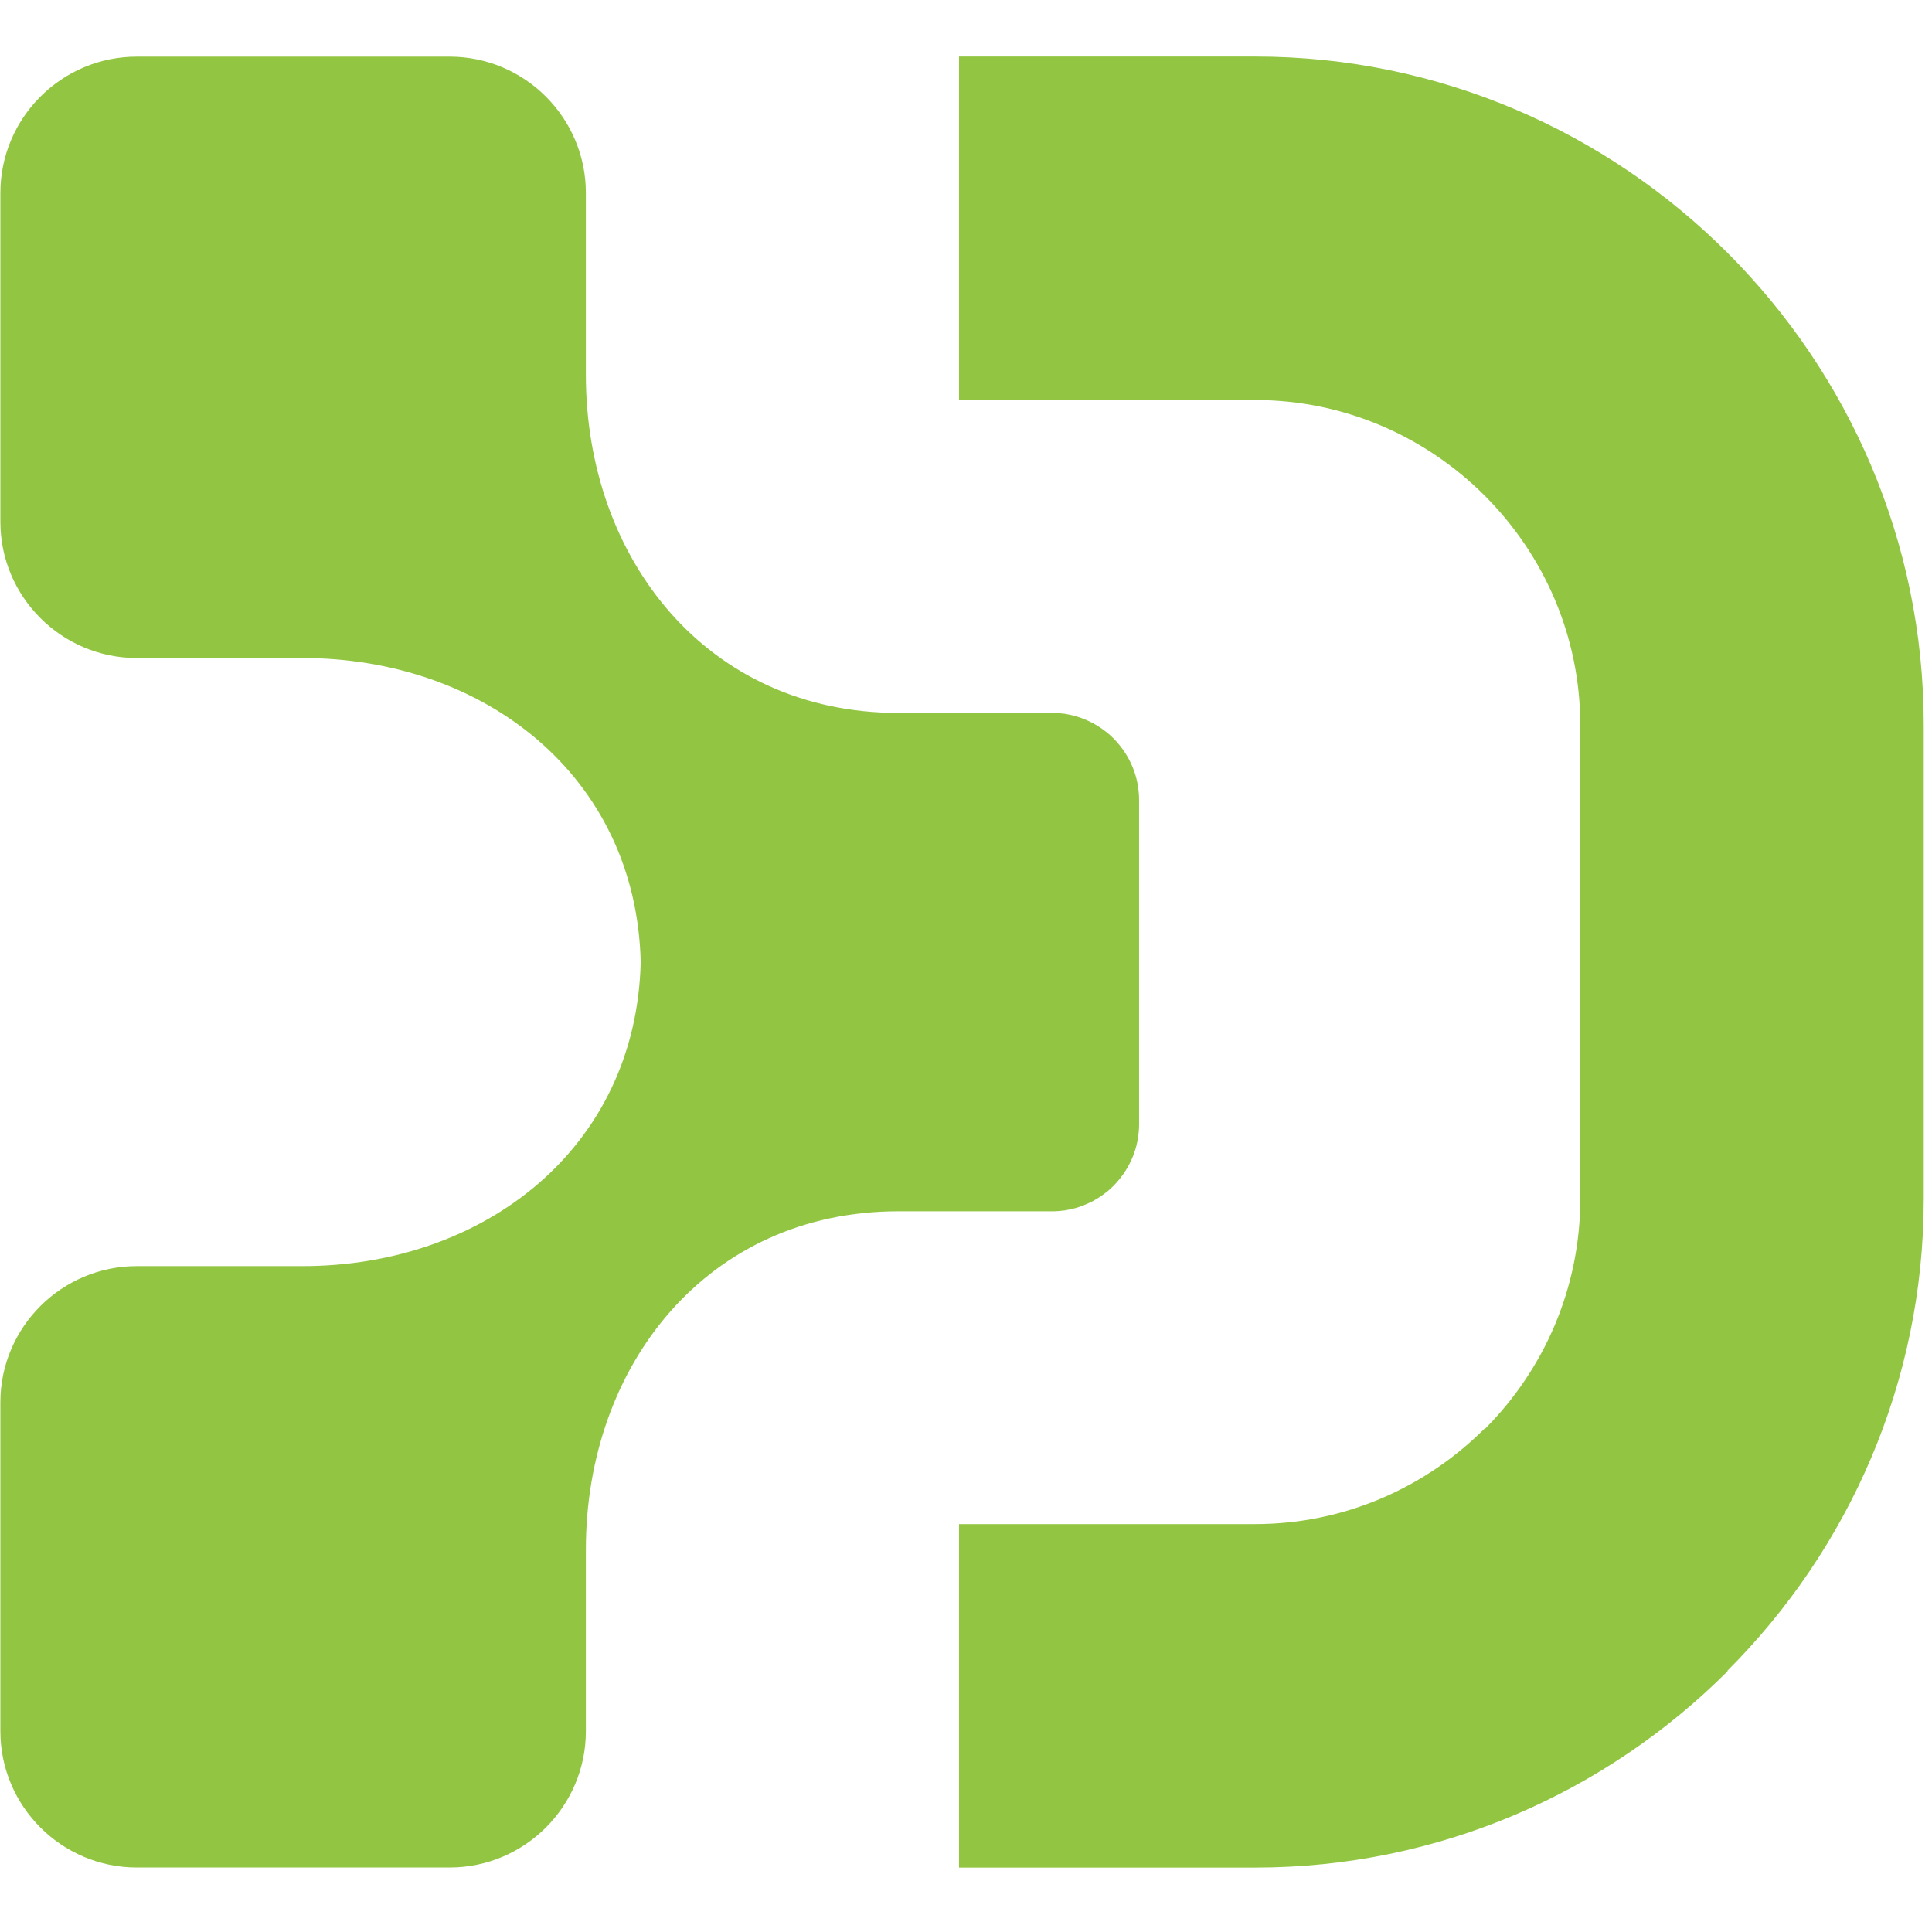
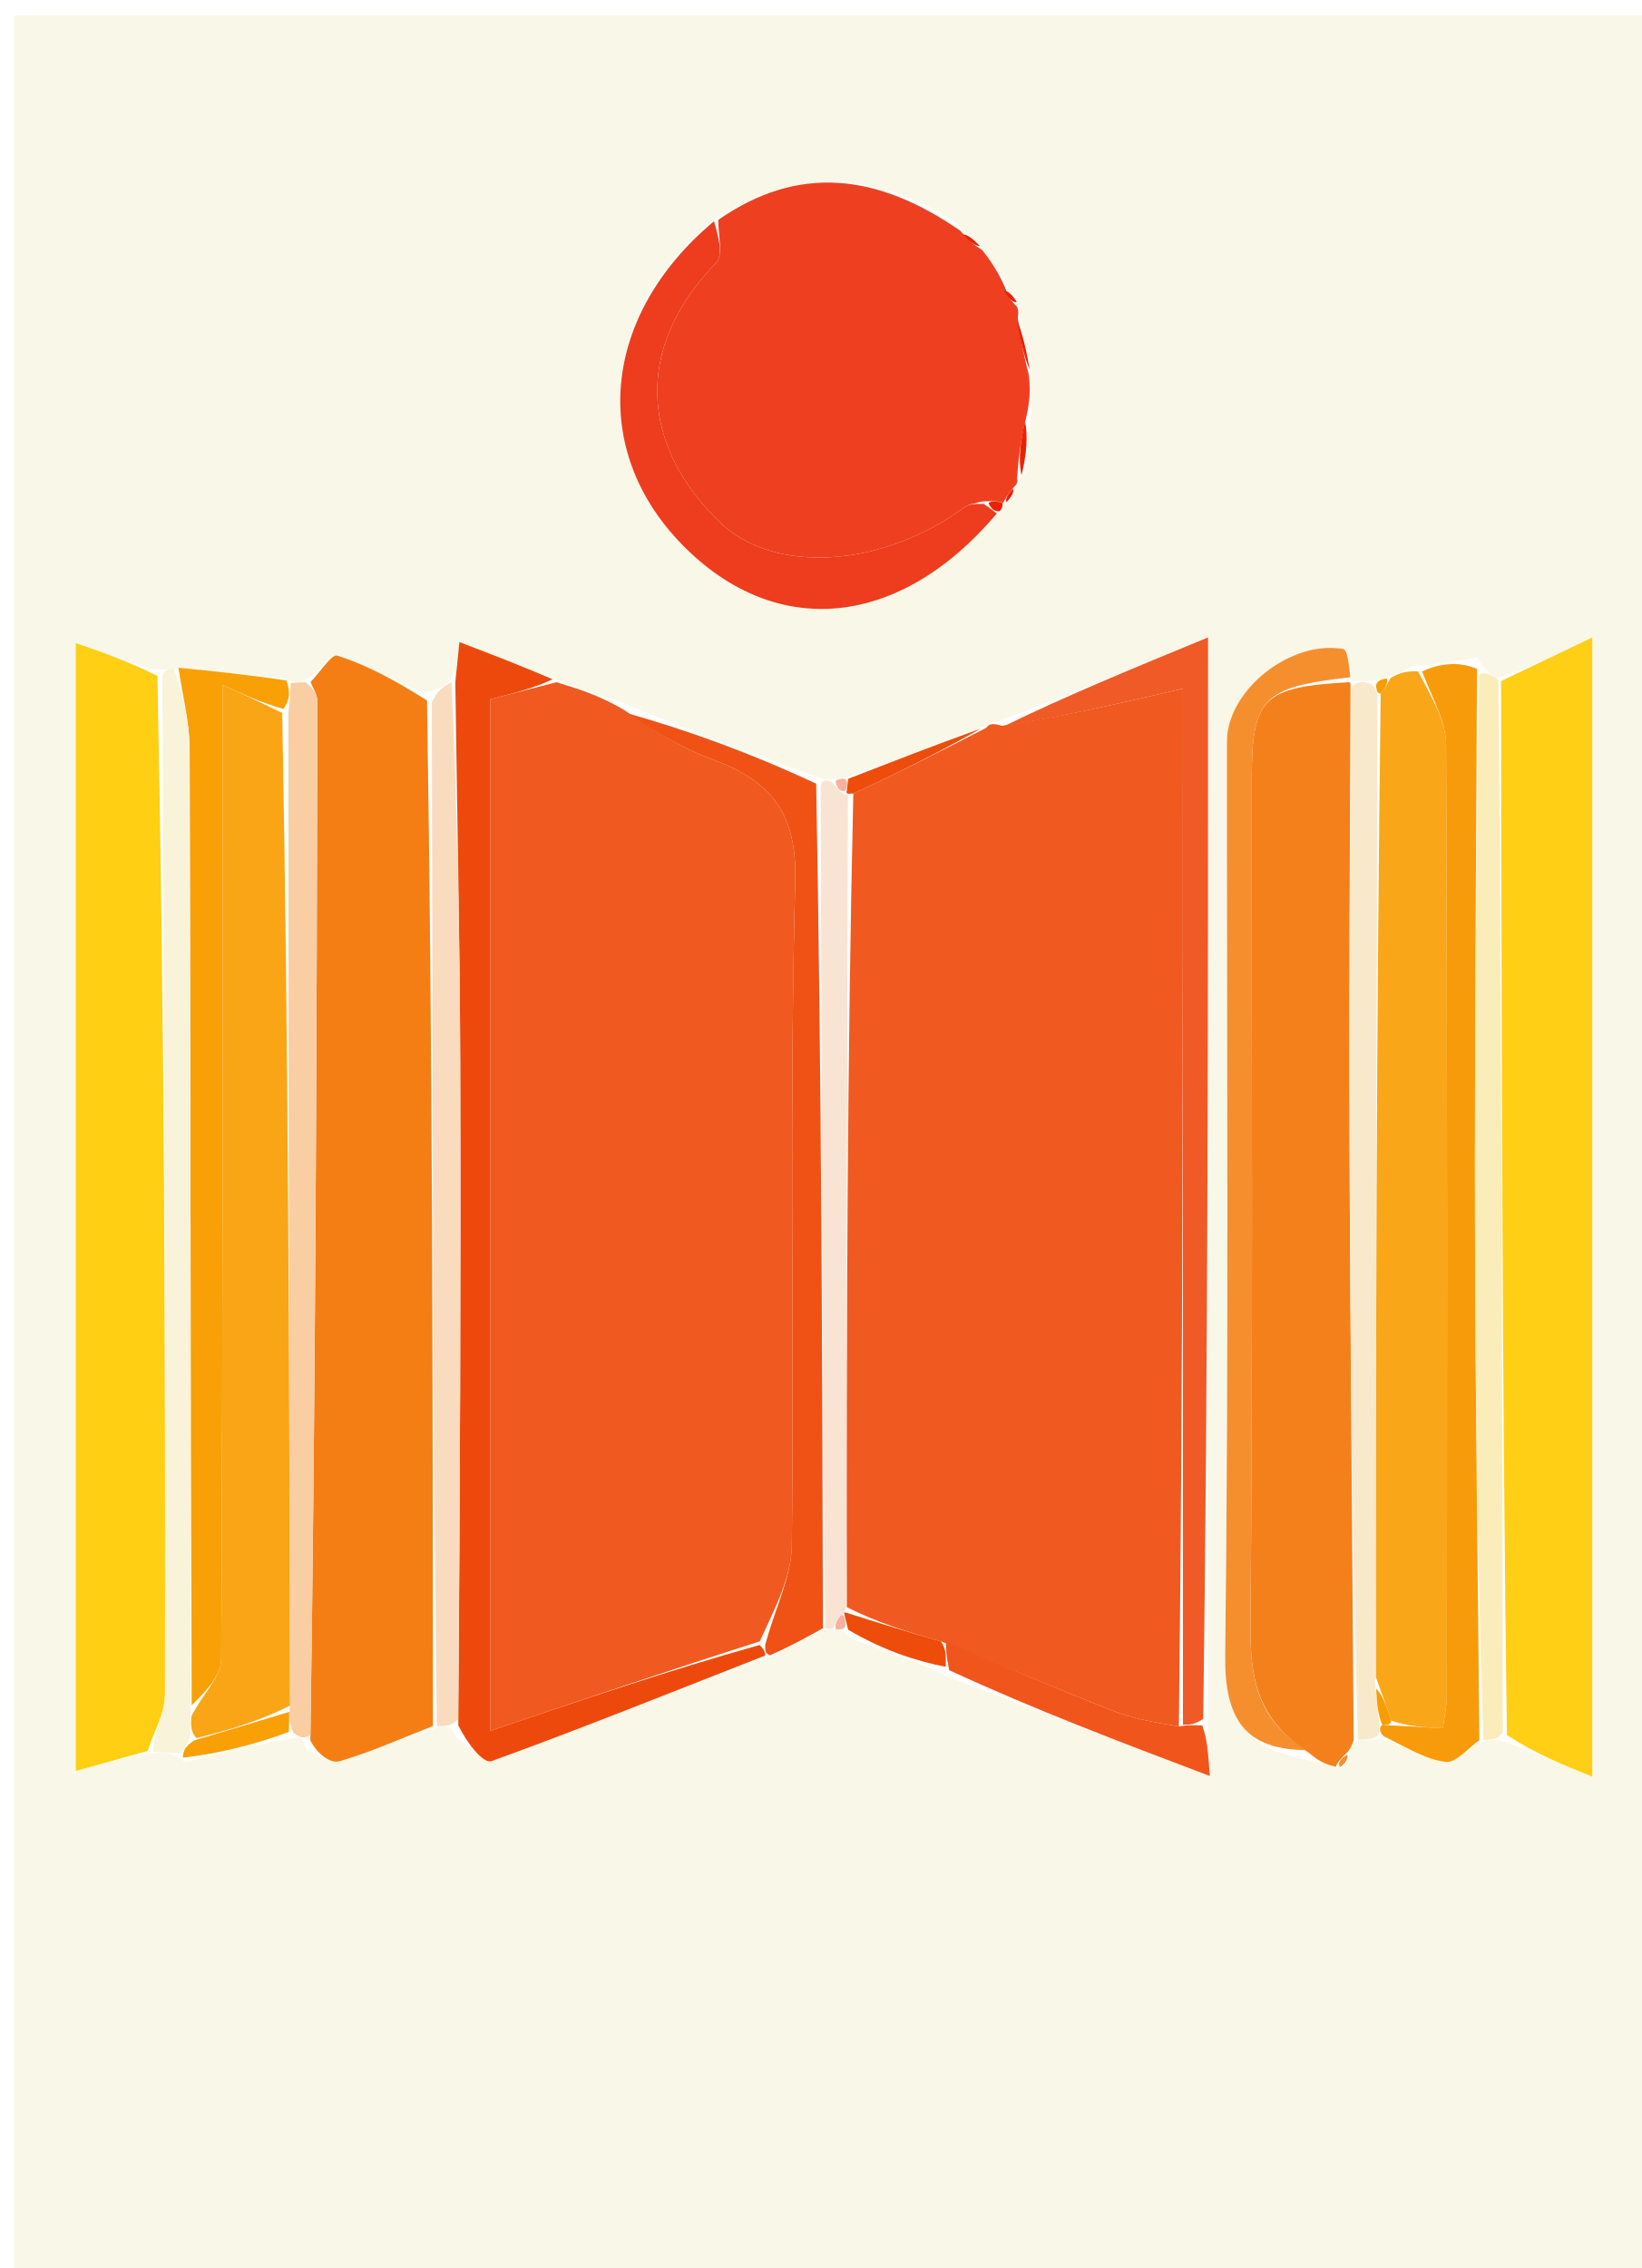
- <svg xmlns="http://www.w3.org/2000/svg" width="100%" height="100%" viewBox="0 0 98 98" version="1.1" xml:space="preserve" style="fill-rule:evenodd;clip-rule:evenodd;stroke-linejoin:round;stroke-miterlimit:2;">
-   <g transform="matrix(1,0,0,1,0.019,2.867)">
-     <path d="M53.561,58.569L53.67,58.563L53.786,58.553L53.892,58.54L54.002,58.53L54.112,58.507L54.221,58.488L54.327,58.465L54.433,58.436L54.538,58.413L54.644,58.38L54.747,58.346L54.844,58.311L54.948,58.271L55.049,58.229L55.149,58.187L55.149,58.186L55.245,58.141L55.34,58.097L55.437,58.048L55.528,57.992L55.528,57.991L55.622,57.941L55.622,57.939L55.712,57.883L55.712,57.882L55.805,57.822L55.888,57.766L55.888,57.765L55.973,57.702L56.061,57.637L56.061,57.635L56.148,57.573L56.148,57.572C56.964,56.889 57.541,55.926 57.709,54.834L57.722,54.73L57.722,54.72L57.736,54.619L57.736,54.608L57.745,54.51L57.745,54.498L57.754,54.397L57.754,54.38L57.759,54.285L57.759,54.269L57.761,54.164L57.761,37.704L57.759,37.599L57.759,37.583L57.754,37.488L57.754,37.475L57.745,37.374L57.745,37.362L57.736,37.264L57.736,37.253L57.722,37.153L57.722,37.143L57.709,37.039C57.542,35.947 56.965,34.982 56.148,34.301L56.148,34.3L56.061,34.237L56.061,34.235L55.973,34.17L55.888,34.107L55.888,34.106L55.805,34.05L55.712,33.989L55.622,33.933L55.622,33.93L55.528,33.88L55.528,33.879L55.437,33.823L55.34,33.774L55.245,33.731L55.245,33.73L55.149,33.685L55.149,33.684L55.049,33.641L54.948,33.599L54.844,33.559L54.747,33.524L54.644,33.493L54.538,33.457L54.433,33.434L54.327,33.406L54.221,33.382L54.112,33.363L54.002,33.34L53.892,33.331L53.786,33.317L53.67,33.307L53.561,33.301L53.447,33.296L45.557,33.296C35.841,33.296 29.699,25.458 29.699,16.146L29.699,6.92C29.699,3.108 26.597,0.005 22.785,0.005L6.92,0.005C3.107,0.005 -0,3.111 -0,6.92L-0,23.602C-0,27.408 3.104,30.511 6.92,30.511L15.334,30.511C24.503,30.511 32.24,36.461 32.48,45.914L32.48,45.954C32.24,55.407 24.502,61.356 15.334,61.356L6.92,61.356C3.105,61.356 -0,64.459 -0,68.265L-0,84.947C-0,88.757 3.106,91.862 6.92,91.862L22.785,91.862C26.597,91.862 29.699,88.758 29.699,84.947L29.699,75.724C29.699,66.412 35.843,58.575 45.557,58.575L53.447,58.575L53.561,58.569ZM87.607,9.956C81.466,3.814 72.985,0 63.651,0L48.627,0L48.627,17.424L63.651,17.424C68.177,17.424 72.298,19.282 75.291,22.273C78.281,25.263 80.14,29.385 80.14,33.912L80.14,57.954C80.14,62.492 78.287,66.619 75.308,69.609L75.291,69.593C72.3,72.584 68.178,74.442 63.651,74.442L48.627,74.442L48.627,91.866L63.651,91.866C72.984,91.866 81.465,88.052 87.607,81.91L87.607,81.877C93.749,75.734 97.562,67.263 97.562,57.954L97.562,33.912C97.562,24.578 93.749,16.097 87.607,9.956Z" style="fill:rgb(146,198,66);fill-rule:nonzero;" />
-   </g>
+ <svg xmlns="http://www.w3.org/2000/svg" version="1.1" id="Layer_1" x="0px" y="0px" width="100%" viewBox="0 0 118 163" enable-background="new 0 0 118 163" xml:space="preserve">
+   <path fill="#F9F7E7" opacity="1" stroke="none" d=" M64,164   C42.685,164 21.87,164 1.028,164   C1.028,109.734 1.028,55.467 1.028,1.1   C40.231,1.1 79.463,1.1 118.847,1.1   C118.847,55.333 118.847,109.666 118.847,164   C100.801,164 82.65,164 64,164  M72.61,35.984   C72.752,35.652 72.894,35.32 73.218,34.709   C73.218,34.709 73.094,34.401 73.731,33.919   C73.804,32.62 73.876,31.321 74.148,29.275   C74.083,28.511 74.018,27.746 74.058,26.176   C73.736,24.957 73.413,23.737 73.257,22.274   C73.257,22.274 73.086,22.033 73.075,21.398   C72.743,21.143 72.411,20.888 72.196,20.078   C71.664,19.377 71.132,18.675 70.234,17.359   C69.846,17.086 69.458,16.814 68.682,15.975   C63.034,12.434 57.355,11.818 51.003,16.002   C43.207,22.686 42.384,32.354 49.033,39.148   C55.774,46.037 64.681,45.154 72.023,36.59   C72.023,36.59 72.196,36.131 72.083,36.082   C72.083,36.082 72.062,36.203 72.61,35.984  M61.11,117.744   C63.39,118.546 65.671,119.348 68.449,120.636   C74.413,122.894 80.378,125.152 86.954,127.641   C86.825,125.886 86.756,124.949 86.825,123.083   C86.825,97.558 86.825,72.032 86.825,45.811   C81.404,48.04 76.686,49.979 71.567,51.902   C71.279,51.927 71.055,52.06 70.105,52.411   C67.057,53.599 64.009,54.786 60.486,55.961   C60.486,55.961 60.012,56.006 59.494,56.006   C59.321,56.008 59.148,56.01 58.332,55.7   C53.899,54.1 49.465,52.5 44.556,50.415   C43.033,49.953 41.509,49.492 39.445,48.604   C37.403,47.823 35.36,47.042 33.019,46.146   C32.884,47.464 32.804,48.243 32.186,49.041   C31.789,49.367 31.392,49.694 30.303,49.738   C28.293,48.826 26.325,47.785 24.237,47.117   C23.842,46.991 22.972,48.343 21.611,49.046   C21.374,49.058 21.138,49.07 20.27,48.732   C17.789,48.485 15.308,48.239 12.184,48.074   C11.972,48.115 11.76,48.155 10.855,48.076   C9.078,47.466 7.3,46.857 5.449,46.222   C5.449,73.582 5.449,100.251 5.449,127.274   C7.47,126.712 9.039,126.275 11.396,125.937   C11.921,125.958 12.447,125.98 13.317,126.646   C15.794,126.017 18.27,125.389 21.387,124.874   C21.599,124.916 21.812,124.958 22.001,125.77   C22.812,126.064 23.745,126.773 24.412,126.577   C26.697,125.907 28.888,124.919 31.676,124.064   C32.051,124.057 32.425,124.051 32.829,124.873   C33.677,125.474 34.778,126.773 35.333,126.571   C41.934,124.172 48.453,121.548 55.67,118.955   C56.828,118.309 57.986,117.664 59.51,117.035   C59.51,117.035 59.876,117.047 60.287,117.125   C60.287,117.125 60.703,117.139 61.11,117.744  M98.338,48.936   C97.978,48.925 97.618,48.913 97.092,48.95   C97.092,48.95 96.939,49.03 97.156,48.318   C96.955,47.737 96.835,46.696 96.54,46.644   C92.744,45.972 88.185,49.613 88.182,53.287   C88.166,75.178 88.326,97.07 88.057,118.958   C87.999,123.609 89.524,125.748 94.344,126.559   C94.896,126.698 95.448,126.836 96.608,127.043   C96.751,126.696 96.894,126.348 97.176,125.526   C97.176,125.526 97.292,125.046 97.9,125.037   C98.304,125.007 98.708,124.976 99.827,125.099   C101.186,125.646 102.515,126.469 103.918,126.627   C104.652,126.71 105.518,125.626 106.893,125.054   C107.272,125.032 107.65,125.01 108.612,125.339   C110.409,126.063 112.205,126.787 114.438,127.686   C114.438,100.261 114.438,73.462 114.438,45.811   C111.913,47.018 109.899,47.981 107.496,48.776   C107.158,48.521 106.821,48.266 106.18,47.258   C104.777,47.485 103.373,47.711 101.398,47.935   C100.91,48.199 100.423,48.463 99.394,48.788   C99.222,48.845 99.05,48.902 98.338,48.936  z" />
+   <path fill="#F0591F" opacity="1" stroke="none" d=" M70.894,52.301   C71.055,52.06 71.279,51.927 71.988,52.165   C76.448,51.487 80.487,50.545 85.019,49.489   C85.019,74.565 85.019,99.257 84.725,124.075   C82.927,123.786 81.373,123.501 79.931,122.933   C75.925,121.354 71.965,119.658 67.623,117.961   C65.153,117.265 63.047,116.614 60.862,115.503   C60.836,95.706 60.888,76.371 61.33,57.026   C64.779,55.444 67.836,53.872 70.894,52.301  z" />
+   <path fill="#F0591F" opacity="1" stroke="none" d=" M39.986,49.031   C41.509,49.492 43.033,49.953 44.843,51.017   C47.135,52.613 49.069,53.795 51.157,54.562   C55.297,56.084 57.286,58.294 57.154,63.293   C56.734,79.201 57.079,95.128 56.91,111.045   C56.885,113.356 55.667,115.654 54.602,117.966   C47.984,120.079 41.764,122.186 35.244,124.394   C35.244,99.385 35.244,74.674 35.244,50.254   C36.946,49.815 38.466,49.423 39.986,49.031  z" />
+   <path fill="#F47E14" opacity="1" stroke="none" d=" M22.322,49.013   C22.972,48.343 23.842,46.991 24.237,47.117   C26.325,47.785 28.293,48.826 30.691,50.345   C31.091,75.318 31.103,99.685 31.115,124.052   C28.888,124.919 26.697,125.907 24.412,126.577   C23.745,126.773 22.812,126.064 22.304,125.088   C22.683,99.732 22.761,75.058 22.812,50.385   C22.812,49.928 22.492,49.47 22.322,49.013  z" />
+   <path fill="#EE4021" opacity="1" stroke="none" d=" M51.628,15.798   C57.355,11.818 63.034,12.434 69.028,16.592   C69.782,17.464 70.191,17.719 70.6,17.974   C71.132,18.675 71.664,19.377 72.225,20.643   C72.531,21.483 72.809,21.758 73.086,22.033   C73.086,22.033 73.257,22.274 73.149,22.798   C73.345,24.543 73.649,25.762 73.952,26.982   C74.018,27.746 74.083,28.511 73.773,29.917   C73.297,31.84 73.196,33.121 73.094,34.401   C73.094,34.401 73.218,34.709 72.892,34.982   C72.397,35.571 72.229,35.887 72.062,36.203   C72.062,36.203 72.083,36.082 71.836,36.058   C71.386,36.021 71.182,36.007 70.622,36.039   C69.959,36.199 69.603,36.249 69.349,36.437   C63.39,40.843 55.607,41.266 51.768,37.572   C46.068,32.087 45.501,25.008 51.468,18.882   C52.008,18.327 51.597,16.848 51.628,15.798  z" />
+   <path fill="#FFCF15" opacity="1" stroke="none" d=" M107.885,48.944   C109.899,47.981 111.913,47.018 114.438,45.811   C114.438,73.462 114.438,100.261 114.438,127.686   C112.205,126.787 110.409,126.063 108.302,124.697   C107.957,99.017 107.921,73.98 107.885,48.944  z" />
+   <path fill="#FECF12" opacity="1" stroke="none" d=" M10.608,125.838   C9.039,126.275 7.47,126.712 5.449,127.274   C5.449,100.251 5.449,73.582 5.449,46.222   C7.3,46.857 9.078,47.466 11.314,48.579   C11.82,73.315 11.889,97.548 11.858,121.781   C11.857,123.134 11.044,124.486 10.608,125.838  z" />
+   <path fill="#F4801C" opacity="1" stroke="none" d=" M96.001,126.975   C95.448,126.836 94.896,126.698 94.089,125.983   C90.305,123.55 89.843,120.541 89.875,116.811   C90.051,96.548 89.951,76.282 89.964,56.018   C89.968,50.146 90.754,49.387 96.939,49.03   C96.939,49.03 97.092,48.95 97.065,49.39   C97.018,60.461 96.948,71.092 96.989,81.722   C97.046,96.164 97.187,110.605 97.292,125.046   C97.292,125.046 97.176,125.526 96.889,125.873   C96.329,126.414 96.128,126.666 96.001,126.975  z" />
+   <path fill="#F9A619" opacity="1" stroke="none" d=" M99.935,48.727   C100.423,48.463 100.91,48.199 101.918,48.254   C102.958,50.218 103.925,51.86 103.932,53.507   C104.031,76.285 104.001,99.064 103.986,121.843   C103.986,122.613 103.806,123.384 103.703,124.209   C102.277,124.129 101.126,124.065 99.983,123.661   C99.649,122.542 99.309,121.763 98.886,120.522   C98.869,96.707 98.936,73.353 99.231,49.849   C99.618,49.374 99.776,49.05 99.935,48.727  z" />
+   <path fill="#EE490C" opacity="1" stroke="none" d=" M39.715,48.817   C38.466,49.423 36.946,49.815 35.244,50.254   C35.244,74.674 35.244,99.385 35.244,124.394   C41.764,122.186 47.984,120.079 54.6,118.222   C54.996,118.642 54.995,118.813 54.994,118.984   C48.453,121.548 41.934,124.172 35.333,126.571   C34.778,126.773 33.677,125.474 32.938,124.001   C33.063,107.529 33.124,91.929 33.077,76.33   C33.049,67.227 32.847,58.125 32.724,49.022   C32.804,48.243 32.884,47.464 33.019,46.146   C35.36,47.042 37.403,47.823 39.715,48.817  z" />
+   <path fill="#F8CEA2" opacity="1" stroke="none" d=" M21.966,49.029   C22.492,49.47 22.812,49.928 22.812,50.385   C22.761,75.058 22.683,99.732 22.316,124.703   C21.812,124.958 21.599,124.916 21.085,124.528   C20.784,123.798 20.784,123.414 20.834,122.583   C20.801,98.567 20.72,74.997 20.728,51.144   C20.846,50.268 20.873,49.675 20.901,49.082   C21.138,49.07 21.374,49.058 21.966,49.029  z" />
+   <path fill="#F05A26" opacity="1" stroke="none" d=" M85.019,123.948   C85.019,99.257 85.019,74.565 85.019,49.489   C80.487,50.545 76.448,51.487 72.189,52.173   C76.686,49.979 81.404,48.04 86.825,45.811   C86.825,72.032 86.825,97.558 86.478,123.543   C85.76,123.985 85.389,123.966 85.019,123.948  z" />
+   <path fill="#F58F2E" opacity="1" stroke="none" d=" M97.047,48.674   C90.754,49.387 89.968,50.146 89.964,56.018   C89.951,76.282 90.051,96.548 89.875,116.811   C89.843,120.541 90.305,123.55 93.884,125.778   C89.524,125.748 87.999,123.609 88.057,118.958   C88.326,97.07 88.166,75.178 88.182,53.287   C88.185,49.613 92.744,45.972 96.54,46.644   C96.835,46.696 96.955,47.737 97.047,48.674  z" />
+   <path fill="#F89B0A" opacity="1" stroke="none" d=" M99.976,124.001   C101.126,124.065 102.277,124.129 103.703,124.209   C103.806,123.384 103.986,122.613 103.986,121.843   C104.001,99.064 104.031,76.285 103.932,53.507   C103.925,51.86 102.958,50.218 102.204,48.256   C103.373,47.711 104.777,47.485 106.155,48.072   C106.085,62.171 105.981,75.454 106.012,88.737   C106.04,100.848 106.214,112.958 106.324,125.069   C105.518,125.626 104.652,126.71 103.918,126.627   C102.515,126.469 101.186,125.646 99.453,124.784   C99.079,124.469 99.146,123.996 99.353,123.996   C99.561,123.995 99.976,124.001 99.976,124.001  z" />
+   <path fill="#F8A006" opacity="1" stroke="none" d=" M20.586,48.907   C20.873,49.675 20.846,50.268 20.374,50.955   C18.632,50.443 17.334,49.837 15.992,49.21   C15.992,72.788 16.026,96.016 15.901,119.243   C15.894,120.507 14.566,121.763 13.777,122.558   C13.689,99.333 13.698,76.574 13.629,53.816   C13.624,51.874 13.106,49.933 12.826,47.992   C15.308,48.239 17.789,48.485 20.586,48.907  z" />
+   <path fill="#ED3C1E" opacity="1" stroke="none" d=" M51.316,15.9   C51.597,16.848 52.008,18.327 51.468,18.882   C45.501,25.008 46.068,32.087 51.768,37.572   C55.607,41.266 63.39,40.843 69.349,36.437   C69.603,36.249 69.959,36.199 70.693,36.218   C71.257,36.572 71.433,36.757 71.646,36.906   C64.681,45.154 55.774,46.037 49.033,39.148   C42.384,32.354 43.207,22.686 51.316,15.9  z" />
+   <path fill="#F9F3D9" opacity="1" stroke="none" d=" M12.505,48.033   C13.106,49.933 13.624,51.874 13.629,53.816   C13.698,76.574 13.689,99.333 13.691,122.862   C13.699,124.052 13.718,124.471 13.581,125.056   C13.324,125.51 13.172,125.77 12.972,126.001   C12.447,125.98 11.921,125.958 11.002,125.888   C11.044,124.486 11.857,123.134 11.858,121.781   C11.889,97.548 11.82,73.315 11.661,48.639   C11.76,48.155 11.972,48.115 12.505,48.033  z" />
+   <path fill="#F05215" opacity="1" stroke="none" d=" M55.332,118.969   C54.995,118.813 54.996,118.642 54.999,118.215   C55.667,115.654 56.885,113.356 56.91,111.045   C57.079,95.128 56.734,79.201 57.154,63.293   C57.286,58.294 55.297,56.084 51.157,54.562   C49.069,53.795 47.135,52.613 45.081,51.259   C49.465,52.5 53.899,54.1 58.659,56.324   C59.038,76.971 59.091,96.995 59.145,117.019   C57.986,117.664 56.828,118.309 55.332,118.969  z" />
+   <path fill="#FAEDBA" opacity="1" stroke="none" d=" M106.609,125.061   C106.214,112.958 106.04,100.848 106.012,88.737   C105.981,75.454 106.085,62.171 106.307,48.449   C106.821,48.266 107.158,48.521 107.691,48.86   C107.921,73.98 107.957,99.017 108.011,124.521   C107.65,125.01 107.272,125.032 106.609,125.061  z" />
+   <path fill="#F9E9CB" opacity="1" stroke="none" d=" M99.146,123.996   C99.146,123.996 99.079,124.469 99.096,124.707   C98.708,124.976 98.304,125.007 97.596,125.041   C97.187,110.605 97.046,96.164 96.989,81.722   C96.948,71.092 97.018,60.461 97.148,49.366   C97.618,48.913 97.978,48.925 98.623,49.21   C98.94,49.655 98.971,49.827 99.003,49.999   C98.936,73.353 98.869,96.707 98.828,120.901   C98.95,122.493 99.048,123.244 99.146,123.996  z" />
+   <path fill="#F9DBBE" opacity="1" stroke="none" d=" M32.455,49.031   C32.847,58.125 33.049,67.227 33.077,76.33   C33.124,91.929 33.063,107.529 32.923,123.587   C32.425,124.051 32.051,124.057 31.396,124.058   C31.103,99.685 31.091,75.318 31.037,50.486   C31.392,49.694 31.789,49.367 32.455,49.031  z" />
+   <path fill="#F9E4D4" opacity="1" stroke="none" d=" M59.328,117.027   C59.091,96.995 59.038,76.971 58.98,56.48   C59.148,56.01 59.321,56.008 59.801,56.22   C60.205,56.728 60.391,56.945 60.741,57.108   C60.815,57.129 60.94,57.036 60.94,57.036   C60.888,76.371 60.836,95.706 60.798,115.458   C60.812,115.874 60.659,115.91 60.475,116.056   C60.112,116.464 59.973,116.745 59.876,117.047   C59.876,117.047 59.51,117.035 59.328,117.027  z" />
+   <path fill="#F0561B" opacity="1" stroke="none" d=" M84.725,124.075   C85.389,123.966 85.76,123.985 86.408,124.007   C86.756,124.949 86.825,125.886 86.954,127.641   C80.378,125.152 74.413,122.894 68.219,120.036   C67.989,118.96 67.988,118.484 67.988,118.008   C71.965,119.658 75.925,121.354 79.931,122.933   C81.373,123.501 82.927,123.786 84.725,124.075  z" />
+   <path fill="#EE4C0A" opacity="1" stroke="none" d=" M70.5,52.356   C67.836,53.872 64.779,55.444 61.33,57.026   C60.94,57.036 60.815,57.129 60.857,56.841   C60.919,56.359 60.94,56.166 60.961,55.973   C64.009,54.786 67.057,53.599 70.5,52.356  z" />
+   <path fill="#F8A006" opacity="1" stroke="none" d=" M13.145,126.323   C13.172,125.77 13.324,125.51 13.966,125.079   C16.598,124.301 18.691,123.665 20.784,123.03   C20.784,123.414 20.784,123.798 20.765,124.471   C18.27,125.389 15.794,126.017 13.145,126.323  z" />
+   <path fill="#EE4C0A" opacity="1" stroke="none" d=" M67.623,117.961   C67.988,118.484 67.989,118.96 67.971,119.793   C65.671,119.348 63.39,118.546 60.96,117.132   C60.76,116.316 60.709,116.113 60.659,115.91   C60.659,115.91 60.812,115.874 60.876,115.919   C63.047,116.614 65.153,117.265 67.623,117.961  z" />
+   <path fill="#EB2105" opacity="1" stroke="none" d=" M74.005,26.579   C73.649,25.762 73.345,24.543 73.066,22.92   C73.413,23.737 73.736,24.957 74.005,26.579  z" />
+   <path fill="#EB2105" opacity="1" stroke="none" d=" M73.413,34.16   C73.196,33.121 73.297,31.84 73.674,30.291   C73.876,31.321 73.804,32.62 73.413,34.16  z" />
+   <path fill="#F58F2E" opacity="1" stroke="none" d=" M96.304,127.009   C96.128,126.666 96.329,126.414 96.82,126.11   C96.894,126.348 96.751,126.696 96.304,127.009  z" />
+   <path fill="#EB2105" opacity="1" stroke="none" d=" M70.417,17.666   C70.191,17.719 69.782,17.464 69.222,16.876   C69.458,16.814 69.846,17.086 70.417,17.666  z" />
+   <path fill="#EB2105" opacity="1" stroke="none" d=" M71.835,36.748   C71.433,36.757 71.257,36.572 71.048,36.172   C71.182,36.007 71.386,36.021 71.893,36.083   C72.196,36.131 72.023,36.59 71.835,36.748  z" />
+   <path fill="#F9B09E" opacity="1" stroke="none" d=" M60.475,116.056   C60.709,116.113 60.76,116.316 60.757,116.829   C60.703,117.139 60.287,117.125 60.082,117.086   C59.973,116.745 60.112,116.464 60.475,116.056  z" />
+   <path fill="#F9B09E" opacity="1" stroke="none" d=" M60.723,55.967   C60.94,56.166 60.919,56.359 60.782,56.819   C60.391,56.945 60.205,56.728 60.06,56.22   C60.012,56.006 60.486,55.961 60.723,55.967  z" />
+   <path fill="#EB2105" opacity="1" stroke="none" d=" M72.336,36.094   C72.229,35.887 72.397,35.571 72.801,35.121   C72.894,35.32 72.752,35.652 72.336,36.094  z" />
+   <path fill="#F89D00" opacity="1" stroke="none" d=" M99.231,49.849   C98.971,49.827 98.94,49.655 98.893,49.221   C99.05,48.902 99.222,48.845 99.665,48.757   C99.776,49.05 99.618,49.374 99.231,49.849  z" />
+   <path fill="#EB2105" opacity="1" stroke="none" d=" M73.081,21.715   C72.809,21.758 72.531,21.483 72.166,20.92   C72.411,20.888 72.743,21.143 73.081,21.715  z" />
+   <path fill="#F89D00" opacity="1" stroke="none" d=" M99.353,123.996   C99.048,123.244 98.95,122.493 98.91,121.363   C99.309,121.763 99.649,122.542 99.983,123.661   C99.976,124.001 99.561,123.995 99.353,123.996  z" />
+   <path fill="#F9A515" opacity="1" stroke="none" d=" M20.834,122.583   C18.691,123.665 16.598,124.301 14.121,124.914   C13.718,124.471 13.699,124.052 13.767,123.327   C14.566,121.763 15.894,120.507 15.901,119.243   C16.026,96.016 15.992,72.788 15.992,49.21   C17.334,49.837 18.632,50.443 20.284,51.238   C20.72,74.997 20.801,98.567 20.834,122.583  z" />
</svg>
